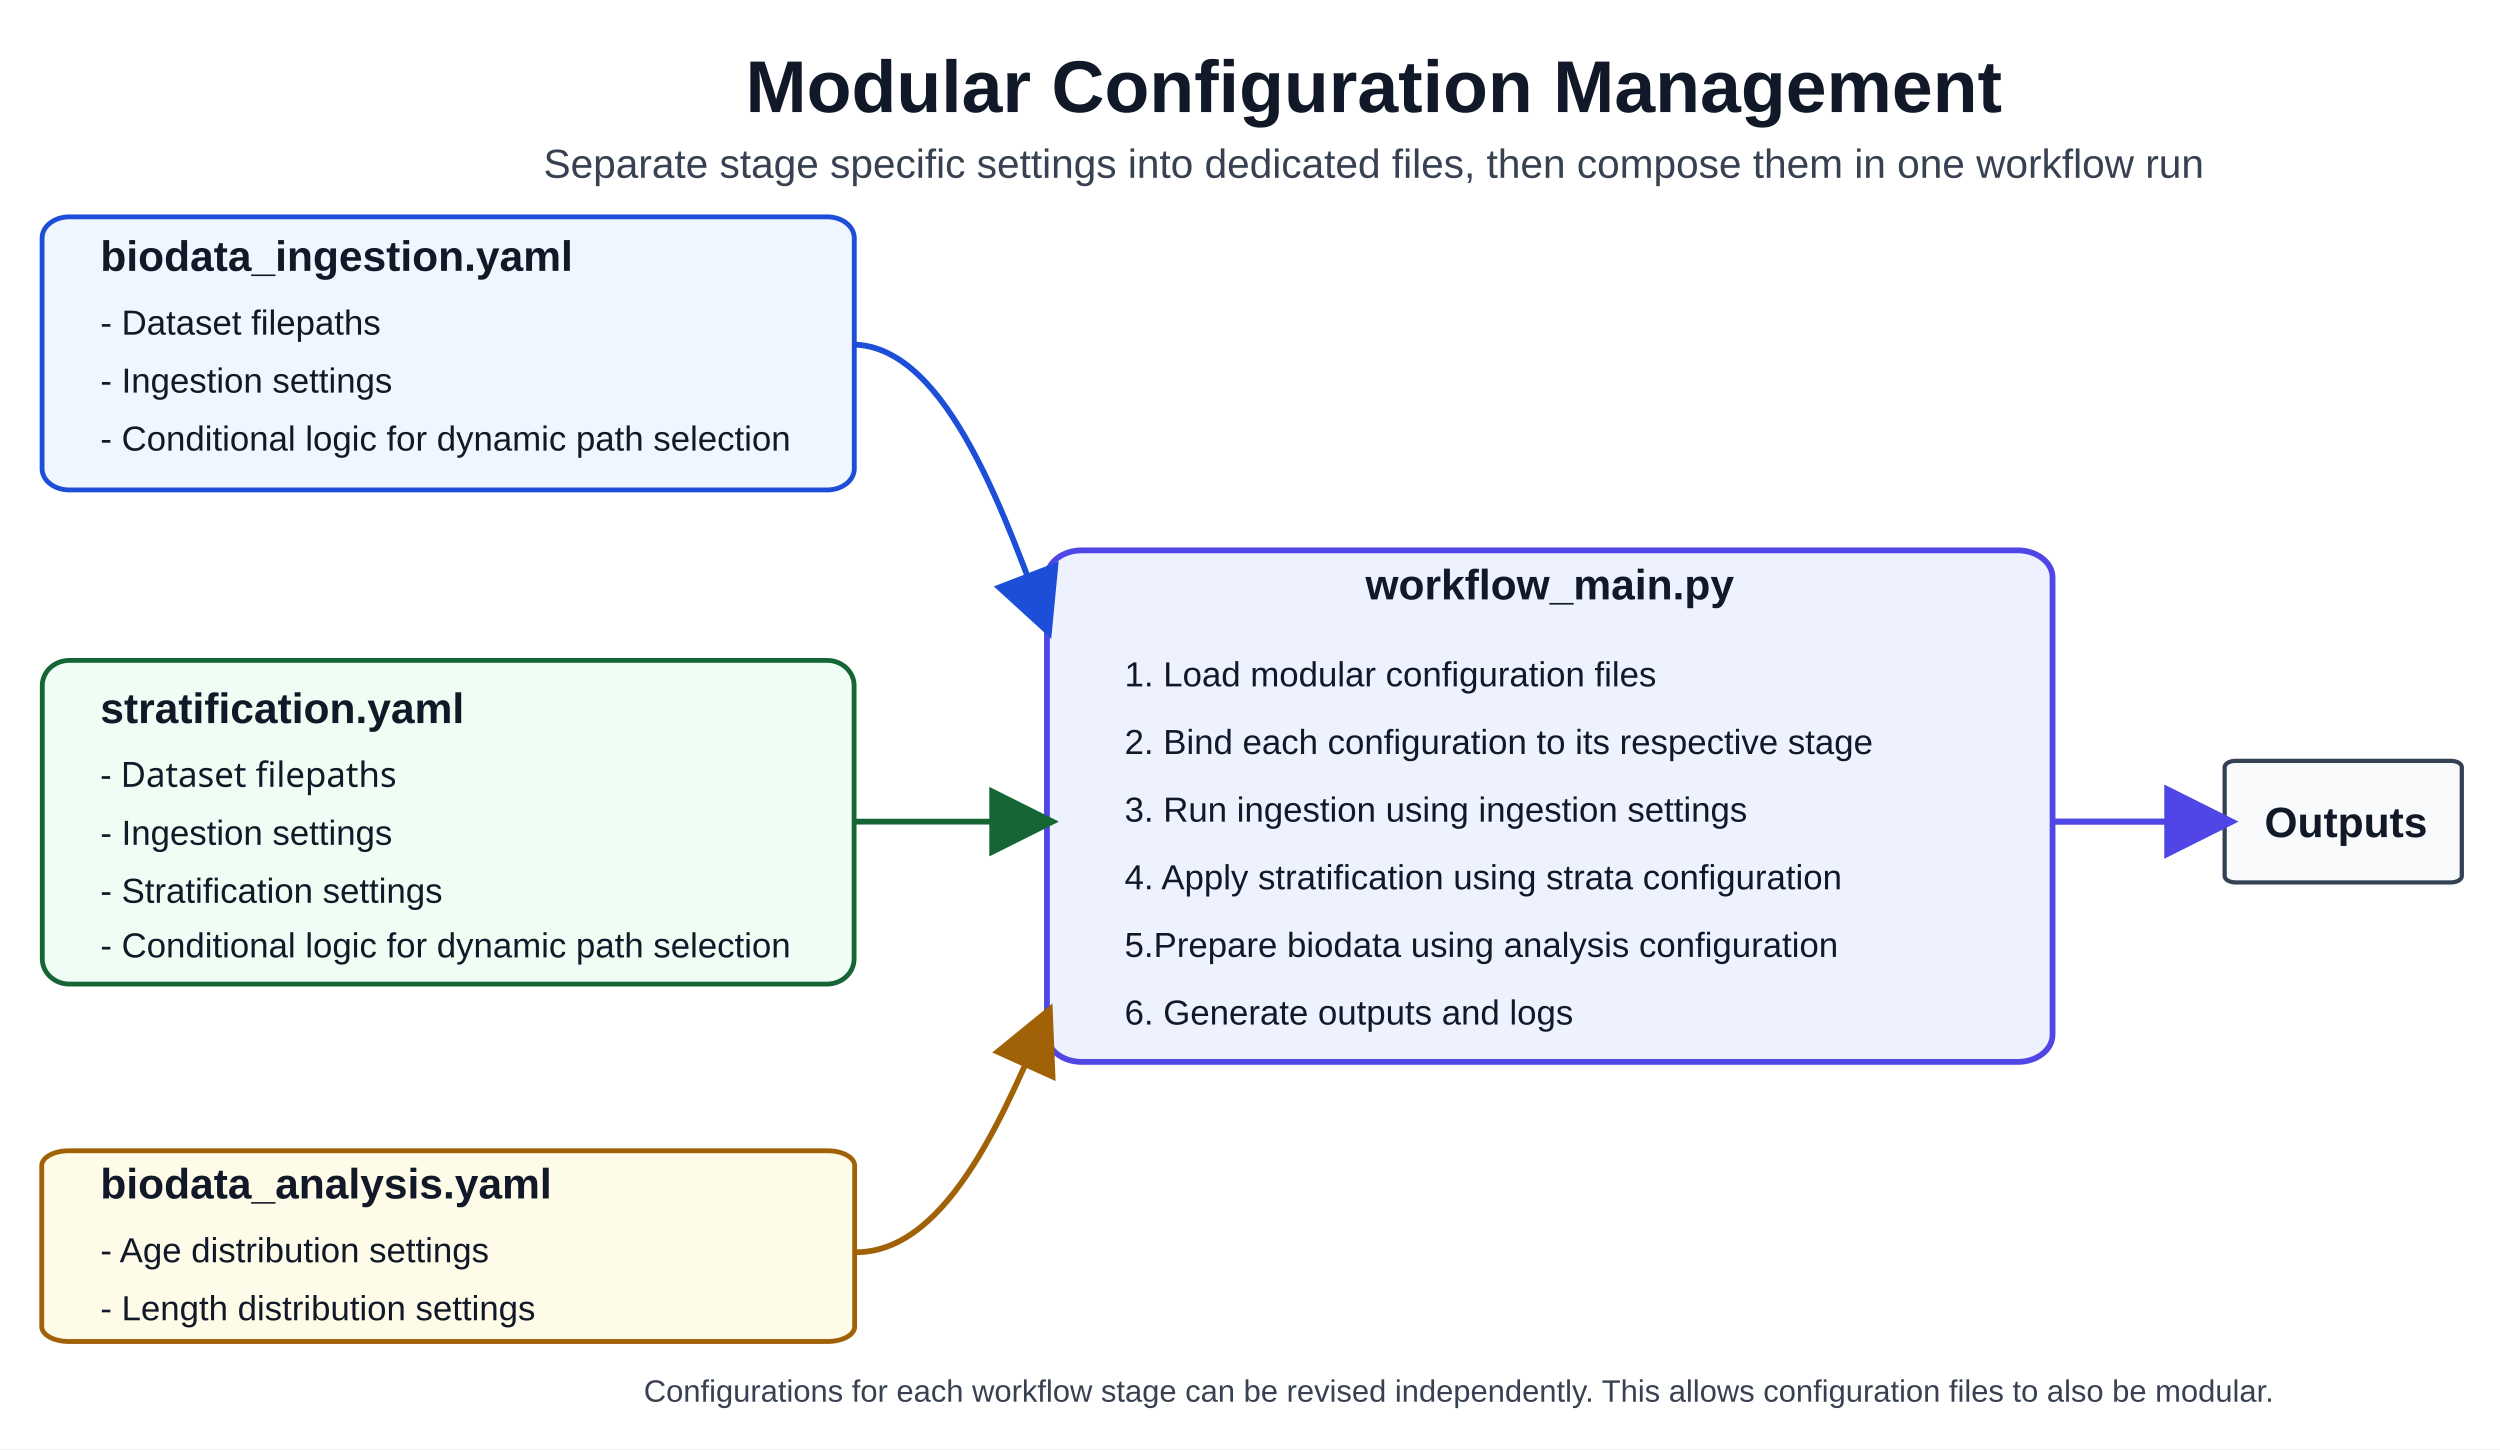
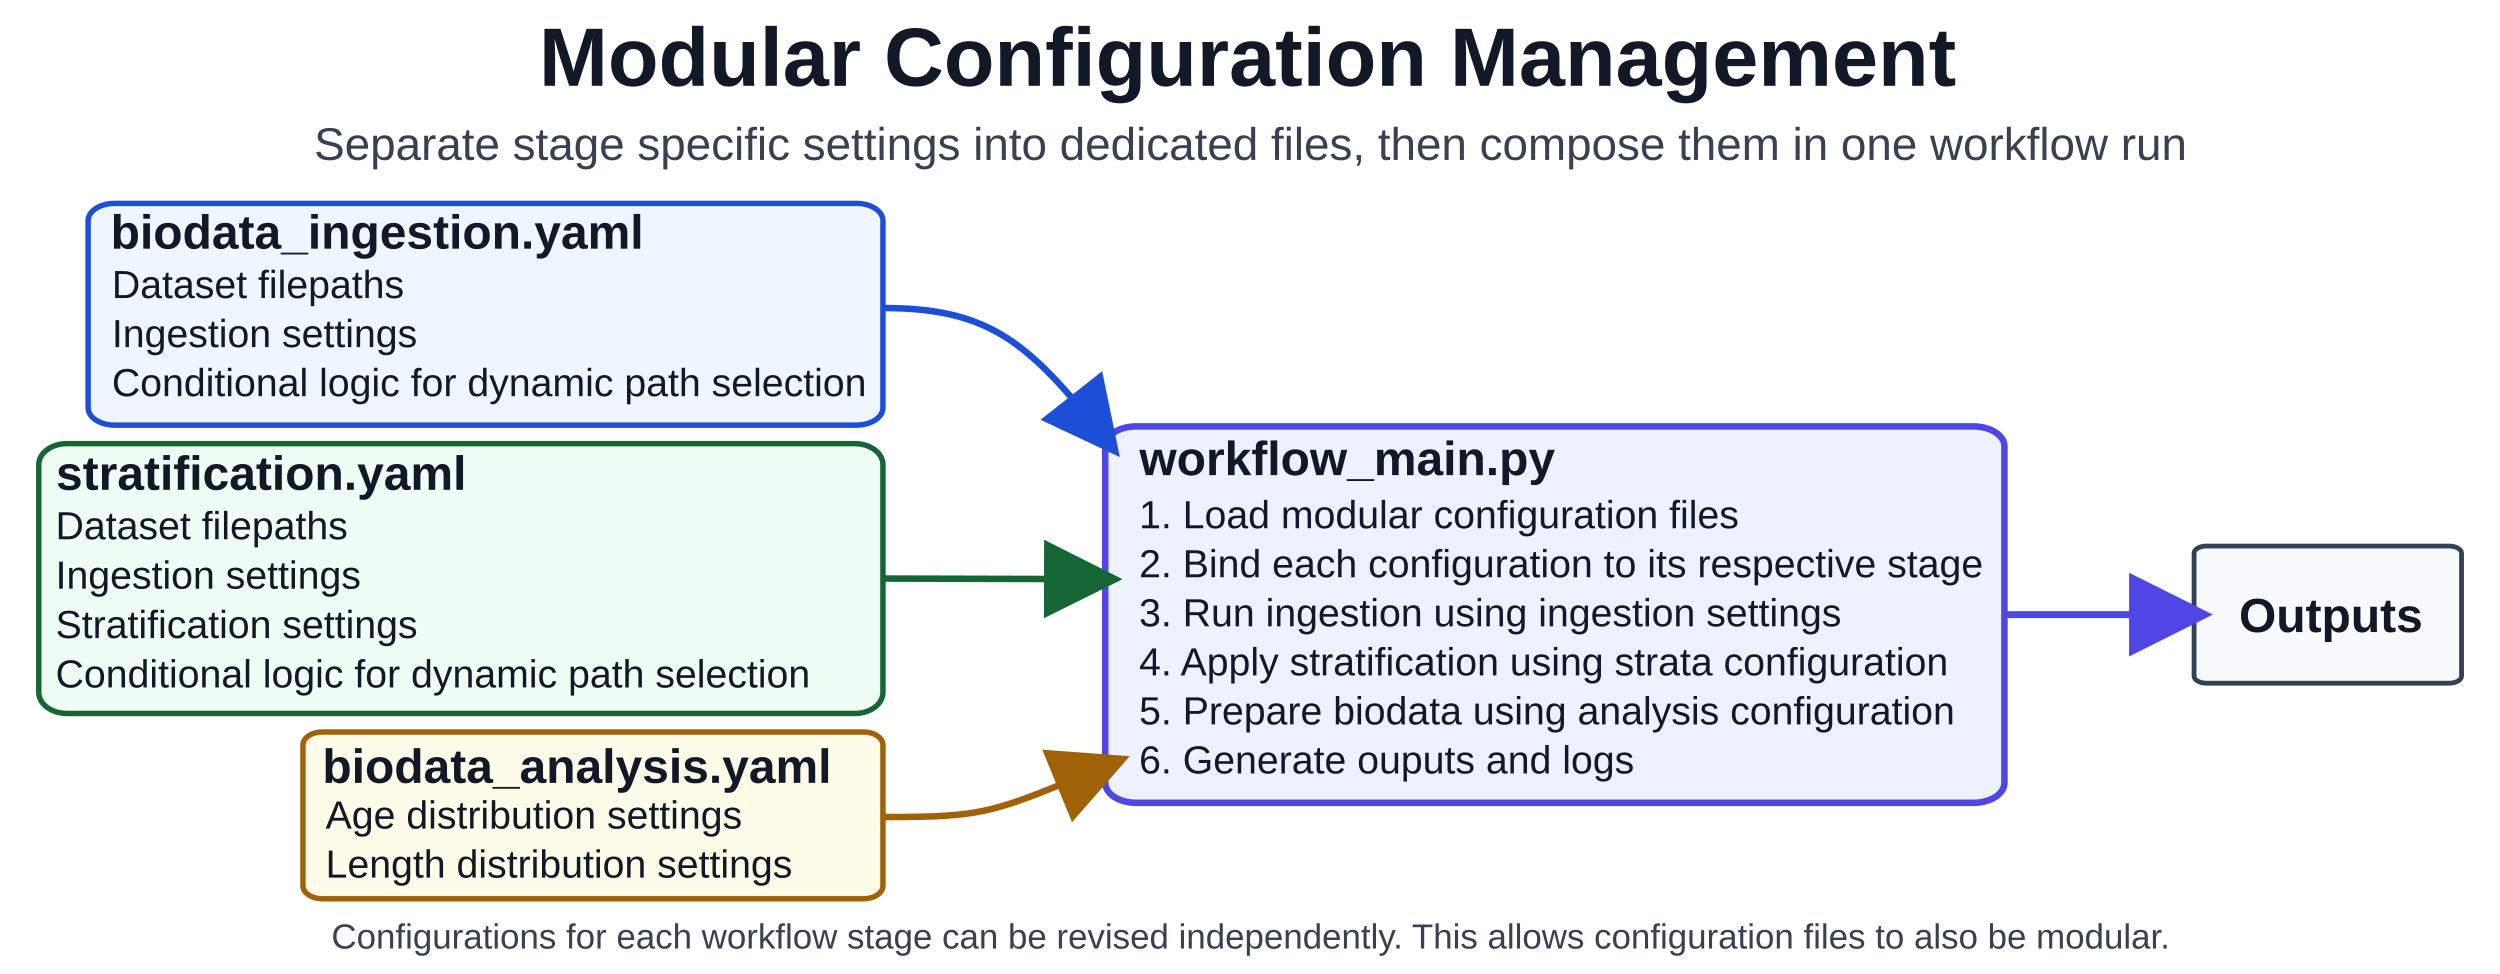
- <svg xmlns="http://www.w3.org/2000/svg" width="1293.637" height="749.822" viewBox="0 0 1293.637 749.822" role="img" aria-label="Modular configuration management flowchart" version="1.1" id="svg32">
+ <svg xmlns="http://www.w3.org/2000/svg" width="1146.939" height="446.701" viewBox="0 0 1146.939 446.701" role="img" aria-label="Modular configuration management flowchart" version="1.1" id="svg32">
  <defs id="defs4">
    <style id="style1">
      .title { font: 700 38px Arial, Helvetica, sans-serif; fill: #111827; }
      .subtitle { font: 400 21px Arial, Helvetica, sans-serif; fill: #374151; }
      .label { font: 700 22px Arial, Helvetica, sans-serif; fill: #111827; }
      .body { font: 400 18px Arial, Helvetica, sans-serif; fill: #111827; }
      .note { font: 400 16px Arial, Helvetica, sans-serif; fill: #374151; }

      .boxCfgA { fill: #eff6ff; stroke: #1d4ed8; stroke-width: 2.5; }
      .boxCfgB { fill: #f0fdf4; stroke: #166534; stroke-width: 2.5; }
      .boxCfgC { fill: #fefce8; stroke: #a16207; stroke-width: 2.5; }
      .boxCore { fill: #eef2ff; stroke: #4f46e5; stroke-width: 3; }
      .boxOut { fill: #f8fafc; stroke: #334155; stroke-width: 2.2; }

      .arrowA { stroke: #1d4ed8; stroke-width: 3; fill: none; }
      .arrowB { stroke: #166534; stroke-width: 3; fill: none; }
      .arrowC { stroke: #a16207; stroke-width: 3; fill: none; }
      .arrowD { stroke: #4f46e5; stroke-width: 3.2; fill: none; }
    </style>
    <marker id="headA" markerWidth="12" markerHeight="12" refX="10" refY="6" orient="auto" markerUnits="strokeWidth">
      <path d="M 0,0 12,6 0,12 Z" fill="#1d4ed8" id="path1" />
    </marker>
    <marker id="headB" markerWidth="12" markerHeight="12" refX="10" refY="6" orient="auto" markerUnits="strokeWidth">
      <path d="M 0,0 12,6 0,12 Z" fill="#166534" id="path2" />
    </marker>
    <marker id="headC" markerWidth="12" markerHeight="12" refX="10" refY="6" orient="auto" markerUnits="strokeWidth">
      <path d="M 0,0 12,6 0,12 Z" fill="#a16207" id="path3" />
    </marker>
    <marker id="headD" markerWidth="12" markerHeight="12" refX="10" refY="6" orient="auto" markerUnits="strokeWidth">
      <path d="M 0,0 12,6 0,12 Z" fill="#4f46e5" id="path4" />
    </marker>
  </defs>
-   <rect x="0" y="0" width="1293.637" height="749.822" fill="#ffffff" id="rect4" style="stroke-width:0.787" />
-   <text x="710.847" y="58" text-anchor="middle" class="title" id="text4" style="font-style:normal;font-variant:normal;font-weight:700;font-stretch:normal;font-size:38px;line-height:normal;font-family:Arial, Helvetica, sans-serif">Modular Configuration Management</text>
-   <text x="710.847" y="92" text-anchor="middle" class="subtitle" id="text5" style="font-style:normal;font-variant:normal;font-weight:400;font-stretch:normal;font-size:21px;line-height:normal;font-family:Arial, Helvetica, sans-serif">Separate stage specific settings into dedicated files, then compose them in one workflow run</text>
-   <rect class="boxCfgA" x="21.777" y="112.212" width="420.284" height="141.313" rx="14.009" ry="10.991" id="rect5" />
-   <text x="51.919" y="140.161" class="label" id="text6" style="font-style:normal;font-variant:normal;font-weight:700;font-stretch:normal;font-size:22px;line-height:normal;font-family:Arial, Helvetica, sans-serif">biodata_ingestion.yaml</text>
-   <text x="51.919" y="173.161" class="body" id="text7" style="font-style:normal;font-variant:normal;font-weight:400;font-stretch:normal;font-size:18px;line-height:normal;font-family:Arial, Helvetica, sans-serif">- Dataset filepaths</text>
-   <text x="51.919" y="203.161" class="body" id="text8" style="font-style:normal;font-variant:normal;font-weight:400;font-stretch:normal;font-size:18px;line-height:normal;font-family:Arial, Helvetica, sans-serif">- Ingestion settings</text>
-   <text x="51.919" y="233.161" class="body" id="text9" style="font-style:normal;font-variant:normal;font-weight:400;font-stretch:normal;font-size:18px;line-height:normal;font-family:Arial, Helvetica, sans-serif;-inkscape-font-specification:'Arial, Helvetica, sans-serif, Normal';font-variant-ligatures:normal;font-variant-caps:normal;font-variant-numeric:normal;font-variant-east-asian:normal;fill:#111827">
-     <tspan id="tspan32" x="51.919" y="233.161">- Conditional logic for dynamic path selection</tspan>
-   </text>
-   <rect class="boxCfgB" x="21.875" y="341.725" width="420.088" height="167.48" rx="14.003" ry="13.026" id="rect9" />
-   <text x="51.919" y="374.161" class="label" id="text10" style="font-style:normal;font-variant:normal;font-weight:700;font-stretch:normal;font-size:22px;line-height:normal;font-family:Arial, Helvetica, sans-serif">stratification.yaml</text>
-   <text x="51.919" y="407.161" class="body" id="text11" style="font-style:normal;font-variant:normal;font-weight:400;font-stretch:normal;font-size:18px;line-height:normal;font-family:Sans;-inkscape-font-specification:'Sans, Normal';font-variant-ligatures:normal;font-variant-caps:normal;font-variant-numeric:normal;font-variant-east-asian:normal;fill:#111827">
-     <tspan id="tspan33" x="51.919" y="407.161">- Dataset filepaths</tspan>
-   </text>
-   <text x="51.919" y="437.161" class="body" id="text12" style="font-style:normal;font-variant:normal;font-weight:400;font-stretch:normal;font-size:18px;line-height:normal;font-family:Arial, Helvetica, sans-serif;fill:#111827">
-     <tspan id="tspan34" x="51.919" y="437.161">- Ingestion settings</tspan>
-   </text>
-   <text x="51.919" y="467.161" class="body" id="text13" style="font-style:normal;font-variant:normal;font-weight:400;font-stretch:normal;font-size:18px;line-height:normal;font-family:Arial, Helvetica, sans-serif;fill:#111827">
-     <tspan id="tspan38" x="51.919" y="467.161">- Stratification settings</tspan>
-   </text>
-   <text x="51.921" y="495.406" class="body" id="text13-2" style="font-style:normal;font-variant:normal;font-weight:400;font-stretch:normal;font-size:18px;line-height:normal;font-family:Arial, Helvetica, sans-serif;-inkscape-font-specification:'Arial, Helvetica, sans-serif, Normal';font-variant-ligatures:normal;font-variant-caps:normal;font-variant-numeric:normal;font-variant-east-asian:normal;fill:#111827">
-     <tspan id="tspan39" x="51.921" y="495.406">- Conditional logic for dynamic path selection</tspan>
-   </text>
-   <rect class="boxCfgC" x="21.596" y="595.469" width="420.647" height="98.694" rx="14.022" ry="7.676" id="rect13" />
-   <text x="51.919" y="620.161" class="label" id="text14" style="font-style:normal;font-variant:normal;font-weight:700;font-stretch:normal;font-size:22px;line-height:normal;font-family:Arial, Helvetica, sans-serif">biodata_analysis.yaml</text>
-   <text x="51.919" y="653.161" class="body" id="text15" style="font-style:normal;font-variant:normal;font-weight:400;font-stretch:normal;font-size:18px;line-height:normal;font-family:Arial, Helvetica, sans-serif;fill:#111827">
-     <tspan id="tspan40" x="51.919" y="653.161">- Age distribution settings</tspan>
-   </text>
-   <text x="51.919" y="683.161" class="body" id="text16" style="font-style:normal;font-variant:normal;font-weight:400;font-stretch:normal;font-size:18px;line-height:normal;font-family:Sans;-inkscape-font-specification:'Sans, Normal';font-variant-ligatures:normal;font-variant-caps:normal;font-variant-numeric:normal;font-variant-east-asian:normal;fill:#111827">
-     <tspan id="tspan41" style="font-style:normal;font-variant:normal;font-weight:normal;font-stretch:normal;font-size:18px;font-family:Arial, Helvetica, sans-serif;-inkscape-font-specification:'Arial, Helvetica, sans-serif, Normal';font-variant-ligatures:normal;font-variant-caps:normal;font-variant-numeric:normal;font-variant-east-asian:normal" x="51.919" y="683.161">- Length distribution settings</tspan>
-   </text>
-   <rect class="boxCore" x="541.743" y="284.786" width="520.352" height="264.703" rx="18.012" ry="14.014" id="rect17" />
-   <text x="801.919" y="310.161" text-anchor="middle" class="label" id="text18" style="font-style:normal;font-variant:normal;font-weight:700;font-stretch:normal;font-size:22px;line-height:normal;font-family:Arial, Helvetica, sans-serif">workflow_main.py</text>
-   <text x="581.919" y="355.161" class="body" id="text19" style="font-style:normal;font-variant:normal;font-weight:400;font-stretch:normal;font-size:18px;line-height:normal;font-family:Arial, Helvetica, sans-serif">1. Load modular configuration files</text>
-   <text x="581.919" y="390.161" class="body" id="text20" style="font-style:normal;font-variant:normal;font-weight:400;font-stretch:normal;font-size:18px;line-height:normal;font-family:Arial, Helvetica, sans-serif">2. Bind each configuration to its respective stage</text>
-   <text x="581.919" y="425.161" class="body" id="text21" style="font-style:normal;font-variant:normal;font-weight:400;font-stretch:normal;font-size:18px;line-height:normal;font-family:Arial, Helvetica, sans-serif">3. Run ingestion using ingestion settings</text>
-   <text x="581.919" y="460.161" class="body" id="text22" style="font-style:normal;font-variant:normal;font-weight:400;font-stretch:normal;font-size:18px;line-height:normal;font-family:Sans;-inkscape-font-specification:'Sans, Normal';font-variant-ligatures:normal;font-variant-caps:normal;font-variant-numeric:normal;font-variant-east-asian:normal;fill:#111827">
-     <tspan id="tspan42" style="font-style:normal;font-variant:normal;font-weight:normal;font-stretch:normal;font-size:18px;font-family:Arial, Helvetica, sans-serif;-inkscape-font-specification:'Arial, Helvetica, sans-serif, Normal';font-variant-ligatures:normal;font-variant-caps:normal;font-variant-numeric:normal;font-variant-east-asian:normal" x="581.919" y="460.161">4. Apply stratification using strata configuration</tspan>
-   </text>
-   <text x="581.919" y="495.161" class="body" id="text23" style="font-style:normal;font-variant:normal;font-weight:400;font-stretch:normal;font-size:18px;line-height:normal;font-family:Arial, Helvetica, sans-serif;-inkscape-font-specification:'Arial, Helvetica, sans-serif, Normal';font-variant-ligatures:normal;font-variant-caps:normal;font-variant-numeric:normal;font-variant-east-asian:normal;fill:#111827">
-     <tspan id="tspan43" x="581.919" y="495.161">5.Prepare biodata using analysis configuration</tspan>
-   </text>
-   <text x="581.919" y="530.161" class="body" id="text24" style="font-style:normal;font-variant:normal;font-weight:400;font-stretch:normal;font-size:18px;line-height:normal;font-family:Arial, Helvetica, sans-serif">6. Generate outputs and logs</text>
-   <rect class="boxOut" x="1151.159" y="393.705" width="122.714" height="62.913" rx="5.727" ry="3.262" id="rect24" />
-   <text x="1213.919" y="433.161" text-anchor="middle" class="label" id="text25" style="font-style:normal;font-variant:normal;font-weight:700;font-stretch:normal;font-size:22px;line-height:normal;font-family:Arial, Helvetica, sans-serif">Outputs</text>
-   <path class="arrowA" d="m 440.832,178.295 c 50.487,0 80.779,94.282 100.974,146.661" marker-end="url(#headA)" id="path29" />
-   <path class="arrowB" d="m 441.919,425.161 c 55,0 80,0 100,0" marker-end="url(#headB)" id="path30" />
-   <path class="arrowC" d="m 442.885,647.977 c 49.628,0 79.405,-79.271 99.256,-123.31" marker-end="url(#headC)" id="path31" />
-   <path class="arrowD" d="m 1061.919,425.161 c 40,0 60,0 90,0" marker-end="url(#headD)" id="path32" />
-   <text x="754.843" y="725.325" text-anchor="middle" class="note" id="text32" style="font-style:normal;font-variant:normal;font-weight:400;font-stretch:normal;font-size:16px;line-height:normal;font-family:Sans;-inkscape-font-specification:'Sans, Normal';font-variant-ligatures:normal;font-variant-caps:normal;font-variant-numeric:normal;font-variant-east-asian:normal;text-anchor:middle;fill:#374151">
-     <tspan id="tspan44" style="font-style:normal;font-variant:normal;font-weight:normal;font-stretch:normal;font-size:16px;font-family:Arial, Helvetica, sans-serif;-inkscape-font-specification:'Arial, Helvetica, sans-serif, Normal';font-variant-ligatures:normal;font-variant-caps:normal;font-variant-numeric:normal;font-variant-east-asian:normal" x="754.843" y="725.325">Configurations for each workflow stage can be revised independently. This allows configuration files to also be modular.</tspan>
+   <rect x="0" y="0" width="1146.939" height="446.701" fill="#ffffff" id="rect4" style="stroke-width:0.572" />
+   <text x="572.356" y="39.359" text-anchor="middle" class="title" id="text4" style="font-style:normal;font-variant:normal;font-weight:700;font-stretch:normal;font-size:38px;line-height:normal;font-family:Arial, Helvetica, sans-serif">Modular Configuration Management</text>
+   <text x="573.721" y="73.359" text-anchor="middle" class="subtitle" id="text5" style="font-style:normal;font-variant:normal;font-weight:400;font-stretch:normal;font-size:21px;line-height:normal;font-family:Arial, Helvetica, sans-serif">Separate stage specific settings into dedicated files, then compose them in one workflow run</text>
+   <g id="g20" transform="translate(10.31149)">
+     <g id="g16" transform="translate(8.600785,-18.64115)">
+       <rect class="boxCfgA" x="21.515" y="111.95" width="364.645" height="101.721" rx="12.155" ry="7.912" id="rect5" />
+       <text x="31.861" y="132.711" class="label" id="text6" style="font-style:normal;font-variant:normal;font-weight:700;font-stretch:normal;font-size:22px;line-height:normal;font-family:Arial, Helvetica, sans-serif">biodata_ingestion.yaml</text>
+       <text x="32.415" y="155.395" class="body" id="text7" style="font-style:normal;font-variant:normal;font-weight:400;font-stretch:normal;font-size:18px;line-height:normal;font-family:Arial, Helvetica, sans-serif;-inkscape-font-specification:'Arial, Helvetica, sans-serif, Normal';font-variant-ligatures:normal;font-variant-caps:normal;font-variant-numeric:normal;font-variant-east-asian:normal;fill:#111827">
+         <tspan id="tspan1" x="32.415" y="155.395">Dataset filepaths</tspan>
+         <tspan id="tspan2" x="32.415" y="177.895">Ingestion settings</tspan>
+         <tspan id="tspan3" x="32.415" y="200.395">Conditional logic for dynamic path selection</tspan>
+       </text>
+     </g>
+     <g id="g15" transform="translate(-14.18126,-137.9776)">
+       <rect class="boxCfgB" x="21.657" y="341.507" width="387.285" height="123.788" rx="12.909" ry="9.628" id="rect9" />
+       <text x="29.568" y="362.699" class="label" id="text10" style="font-style:normal;font-variant:normal;font-weight:700;font-stretch:normal;font-size:22px;line-height:normal;font-family:Arial, Helvetica, sans-serif">stratification.yaml</text>
+       <text x="29.364" y="385.383" class="body" id="text11" style="font-style:normal;font-variant:normal;font-weight:400;font-stretch:normal;font-size:18px;line-height:normal;font-family:Sans;-inkscape-font-specification:'Sans, Normal';font-variant-ligatures:normal;font-variant-caps:normal;font-variant-numeric:normal;font-variant-east-asian:normal;fill:#111827">
+         <tspan id="tspan4" x="29.364" y="385.383" style="font-style:normal;font-variant:normal;font-weight:normal;font-stretch:normal;font-size:18px;font-family:Arial, Helvetica, sans-serif;-inkscape-font-specification:'Arial, Helvetica, sans-serif, Normal';font-variant-ligatures:normal;font-variant-caps:normal;font-variant-numeric:normal;font-variant-east-asian:normal">Dataset filepaths</tspan>
+         <tspan id="tspan5" x="29.364" y="408.048" style="font-style:normal;font-variant:normal;font-weight:normal;font-stretch:normal;font-size:18px;font-family:Arial, Helvetica, sans-serif;-inkscape-font-specification:'Arial, Helvetica, sans-serif, Normal';font-variant-ligatures:normal;font-variant-caps:normal;font-variant-numeric:normal;font-variant-east-asian:normal">Ingestion settings</tspan>
+         <tspan id="tspan6" x="29.364" y="430.712" style="font-style:normal;font-variant:normal;font-weight:normal;font-stretch:normal;font-size:18px;font-family:Arial, Helvetica, sans-serif;-inkscape-font-specification:'Arial, Helvetica, sans-serif, Normal';font-variant-ligatures:normal;font-variant-caps:normal;font-variant-numeric:normal;font-variant-east-asian:normal">Stratification settings</tspan>
+         <tspan id="tspan7" x="29.364" y="453.376" style="font-style:normal;font-variant:normal;font-weight:normal;font-stretch:normal;font-size:18px;font-family:Arial, Helvetica, sans-serif;-inkscape-font-specification:'Arial, Helvetica, sans-serif, Normal';font-variant-ligatures:normal;font-variant-caps:normal;font-variant-numeric:normal;font-variant-east-asian:normal">Conditional logic for dynamic path selection</tspan>
+       </text>
+     </g>
+     <g id="g17" transform="translate(107.4529,-259.2771)">
+       <rect class="boxCfgC" x="21.221" y="595.094" width="266.087" height="76.519" rx="8.87" ry="5.952" id="rect13" />
+       <text x="30.141" y="618.442" class="label" id="text14" style="font-style:normal;font-variant:normal;font-weight:700;font-stretch:normal;font-size:22px;line-height:normal;font-family:Arial, Helvetica, sans-serif">biodata_analysis.yaml</text>
+       <text x="31.618" y="639.407" class="body" id="text15" style="font-style:normal;font-variant:normal;font-weight:400;font-stretch:normal;font-size:18px;line-height:normal;font-family:Arial, Helvetica, sans-serif;-inkscape-font-specification:'Arial, Helvetica, sans-serif, Normal';font-variant-ligatures:normal;font-variant-caps:normal;font-variant-numeric:normal;font-variant-east-asian:normal;fill:#111827">
+         <tspan id="tspan8" x="31.618" y="639.407" style="font-style:normal;font-variant:normal;font-weight:normal;font-stretch:normal;font-size:18px;font-family:Arial, Helvetica, sans-serif;-inkscape-font-specification:'Arial, Helvetica, sans-serif, Normal';font-variant-ligatures:normal;font-variant-caps:normal;font-variant-numeric:normal;font-variant-east-asian:normal">Age distribution settings</tspan>
+         <tspan id="tspan9" x="31.618" y="661.907" style="font-style:normal;font-variant:normal;font-weight:normal;font-stretch:normal;font-size:18px;font-family:Arial, Helvetica, sans-serif;-inkscape-font-specification:'Arial, Helvetica, sans-serif, Normal';font-variant-ligatures:normal;font-variant-caps:normal;font-variant-numeric:normal;font-variant-east-asian:normal">Length distribution settings</tspan>
+       </text>
+     </g>
+     <g id="g18" transform="translate(-44.57667,-88.7481)">
+       <rect class="boxCore" x="541.322" y="284.365" width="412.531" height="172.703" rx="14.28" ry="9.143" id="rect17" />
+       <text x="652.34" y="306.723" text-anchor="middle" class="label" id="text18" style="font-style:normal;font-variant:normal;font-weight:700;font-stretch:normal;font-size:22px;line-height:normal;font-family:Arial, Helvetica, sans-serif">workflow_main.py</text>
+       <text x="556.856" y="331.091" class="body" id="text19" style="font-style:normal;font-variant:normal;font-weight:400;font-stretch:normal;font-size:18px;line-height:normal;font-family:Arial, Helvetica, sans-serif;-inkscape-font-specification:'Arial, Helvetica, sans-serif, Normal';font-variant-ligatures:normal;font-variant-caps:normal;font-variant-numeric:normal;font-variant-east-asian:normal;fill:#111827">
+         <tspan id="tspan10" x="556.856" y="331.091">1. Load modular configuration files</tspan>
+         <tspan id="tspan11" x="556.856" y="353.591">2. Bind each configuration to its respective stage</tspan>
+         <tspan id="tspan12" x="556.856" y="376.091">3. Run ingestion using ingestion settings</tspan>
+         <tspan id="tspan13" x="556.856" y="398.591">4. Apply stratification using strata configuration</tspan>
+         <tspan id="tspan14" x="556.856" y="421.091">5. Prepare biodata using analysis configuration</tspan>
+         <tspan id="tspan15" x="556.856" y="443.591">6. Generate ouputs and logs</tspan>
+       </text>
+     </g>
+     <g id="g19" transform="translate(-95.31177,-52.8235)">
+       <rect class="boxOut" x="1091.588" y="303.336" width="122.714" height="62.913" rx="5.727" ry="3.262" id="rect24" />
+       <text x="1154.349" y="342.792" text-anchor="middle" class="label" id="text25" style="font-style:normal;font-variant:normal;font-weight:700;font-stretch:normal;font-size:22px;line-height:normal;font-family:Arial, Helvetica, sans-serif">Outputs</text>
+     </g>
+     <path class="arrowA" d="m 394.988,141.315 c 50.487,0 67.954,16.984 104.763,63.689" marker-end="url(#headA)" id="path29" />
+     <path class="arrowB" d="m 394.793,265.423 103.868,0.287" marker-end="url(#headB)" id="path30" />
+     <path class="arrowC" d="m 394.661,374.843 c 49.628,0 49.822,-1.869 107.767,-25.646" marker-end="url(#headC)" id="path31" />
+   </g>
+   <path class="arrowD" d="m 918.777,281.969 c 40,0 60,0 90,0" marker-end="url(#headD)" id="path32" />
+   <text x="573.766" y="435.171" text-anchor="middle" class="note" id="text32" style="font-style:normal;font-variant:normal;font-weight:400;font-stretch:normal;font-size:16px;line-height:normal;font-family:Sans;-inkscape-font-specification:'Sans, Normal';font-variant-ligatures:normal;font-variant-caps:normal;font-variant-numeric:normal;font-variant-east-asian:normal;text-anchor:middle;fill:#374151">
+     <tspan id="tspan44" style="font-style:normal;font-variant:normal;font-weight:normal;font-stretch:normal;font-size:16px;font-family:Arial, Helvetica, sans-serif;-inkscape-font-specification:'Arial, Helvetica, sans-serif, Normal';font-variant-ligatures:normal;font-variant-caps:normal;font-variant-numeric:normal;font-variant-east-asian:normal" x="573.766" y="435.171">Configurations for each workflow stage can be revised independently. This allows configuration files to also be modular.</tspan>
  </text>
</svg>
